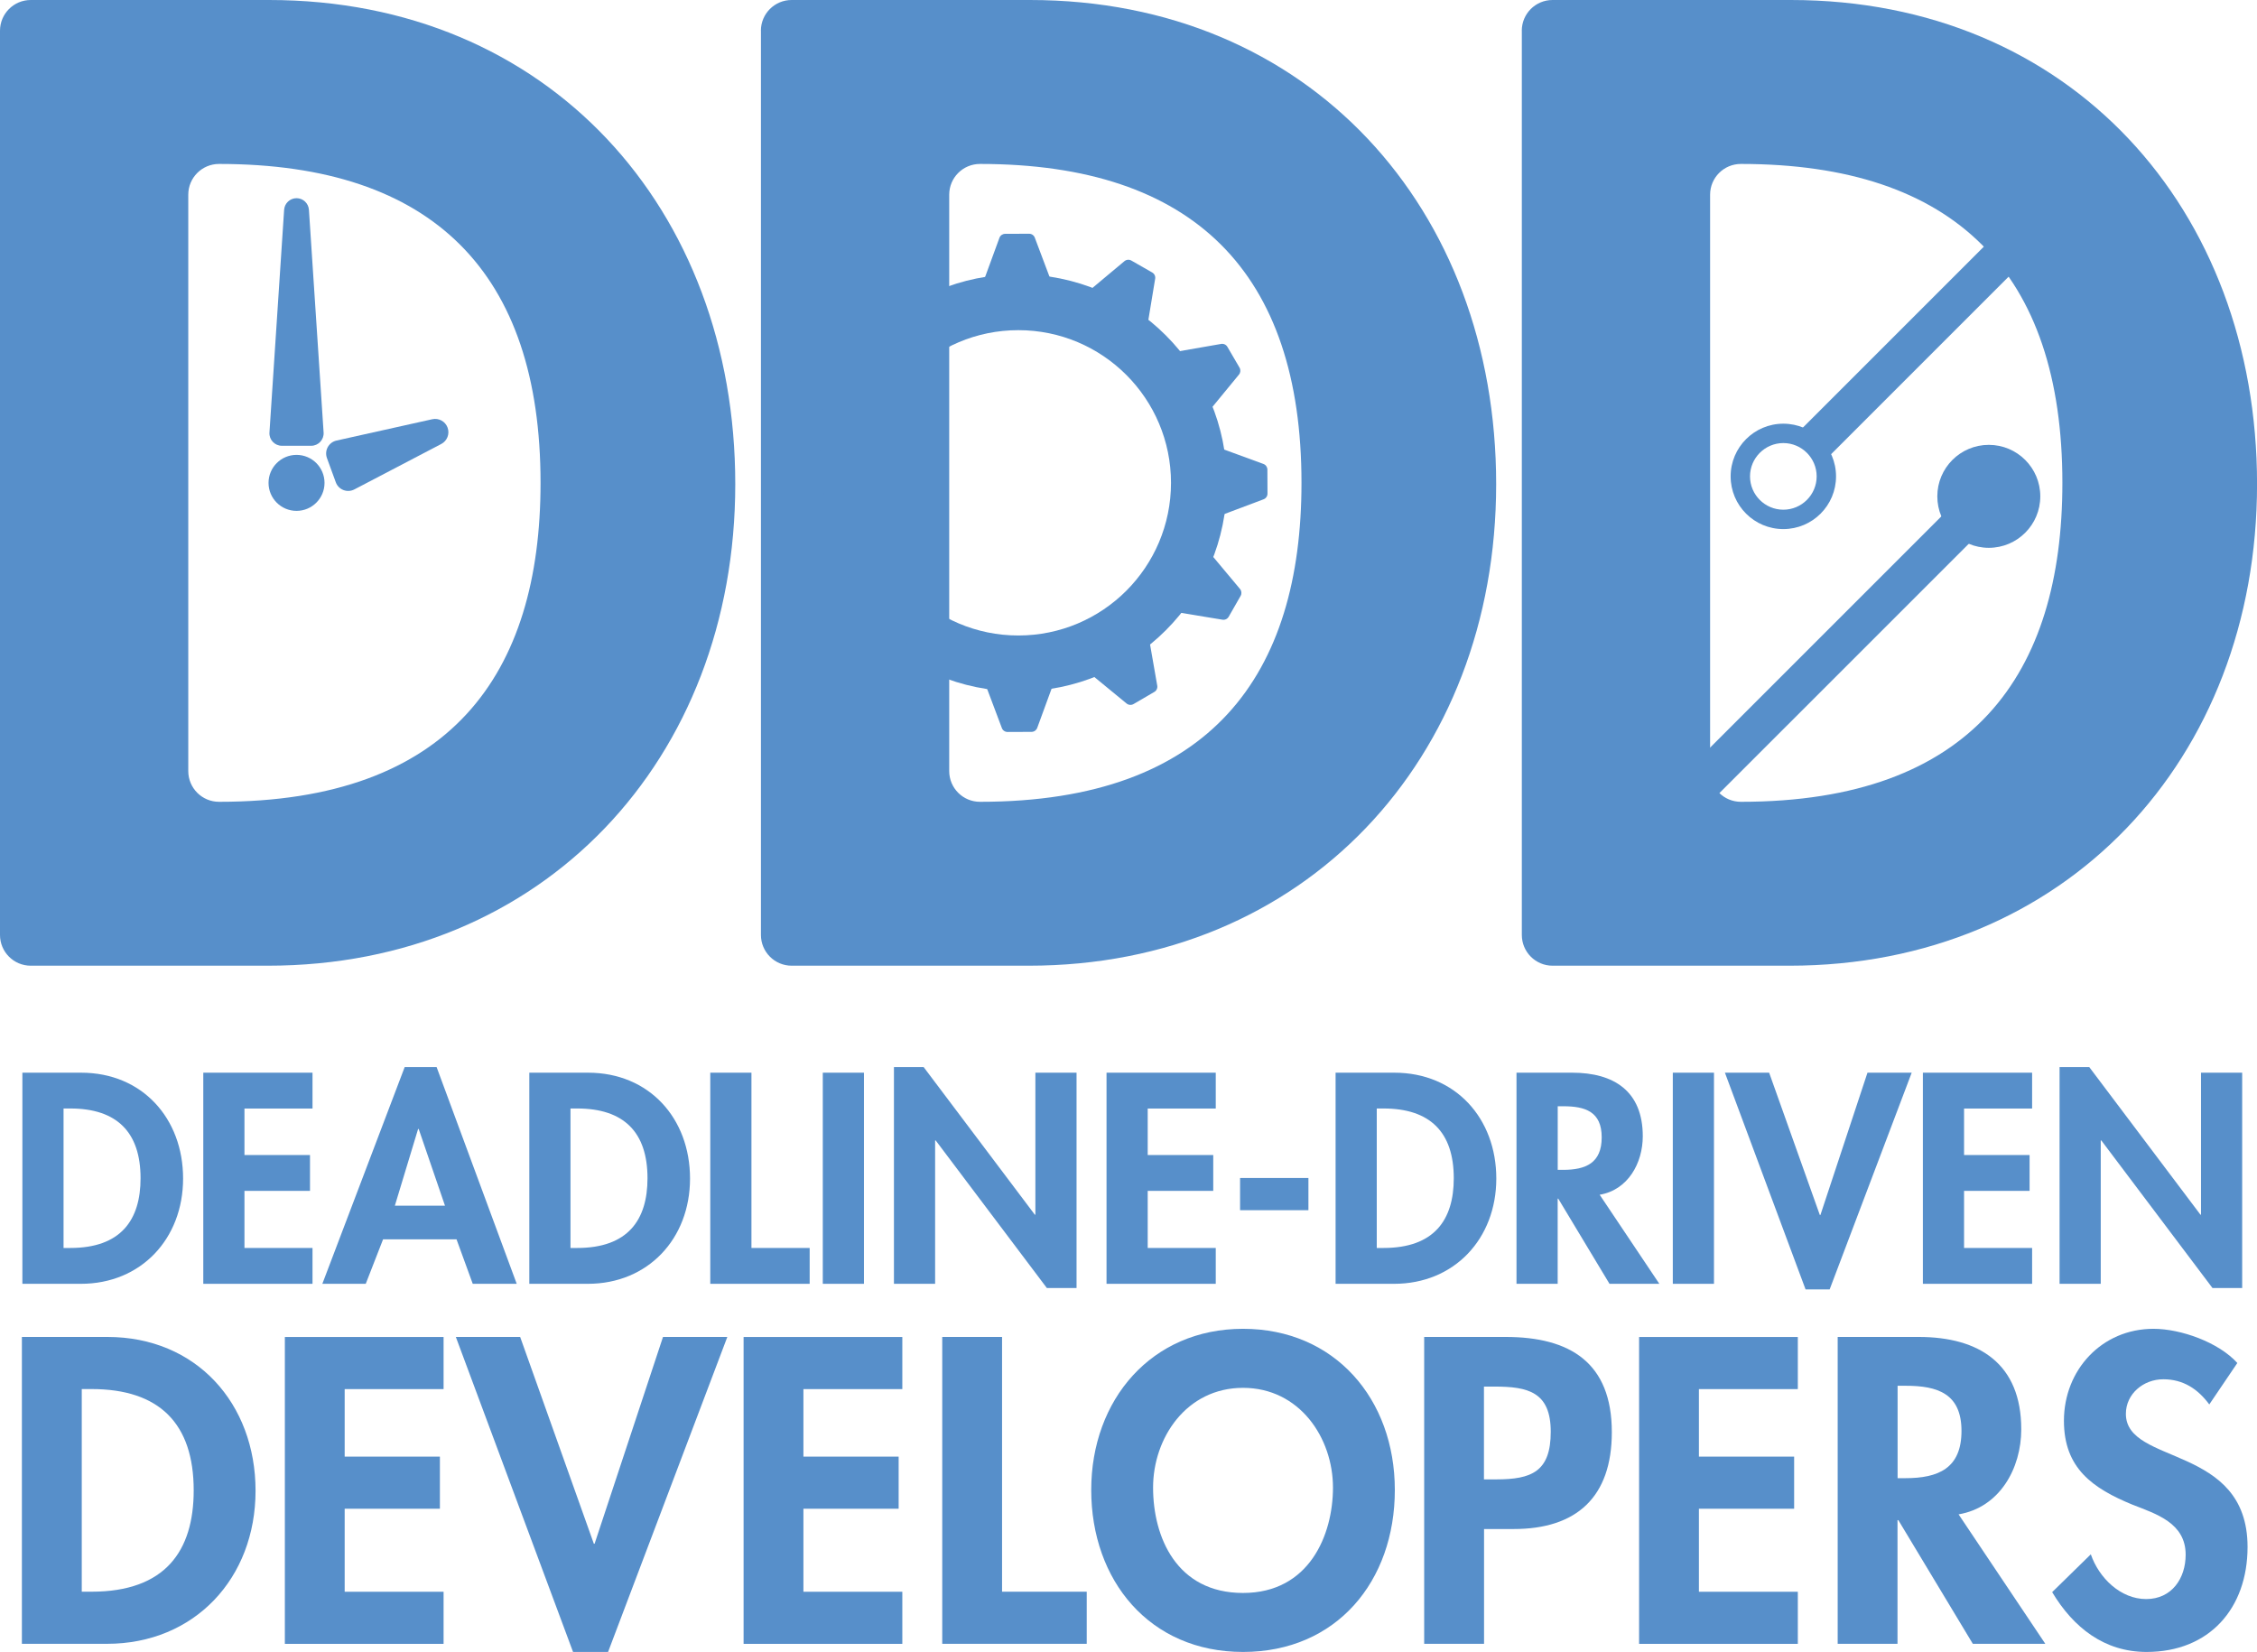
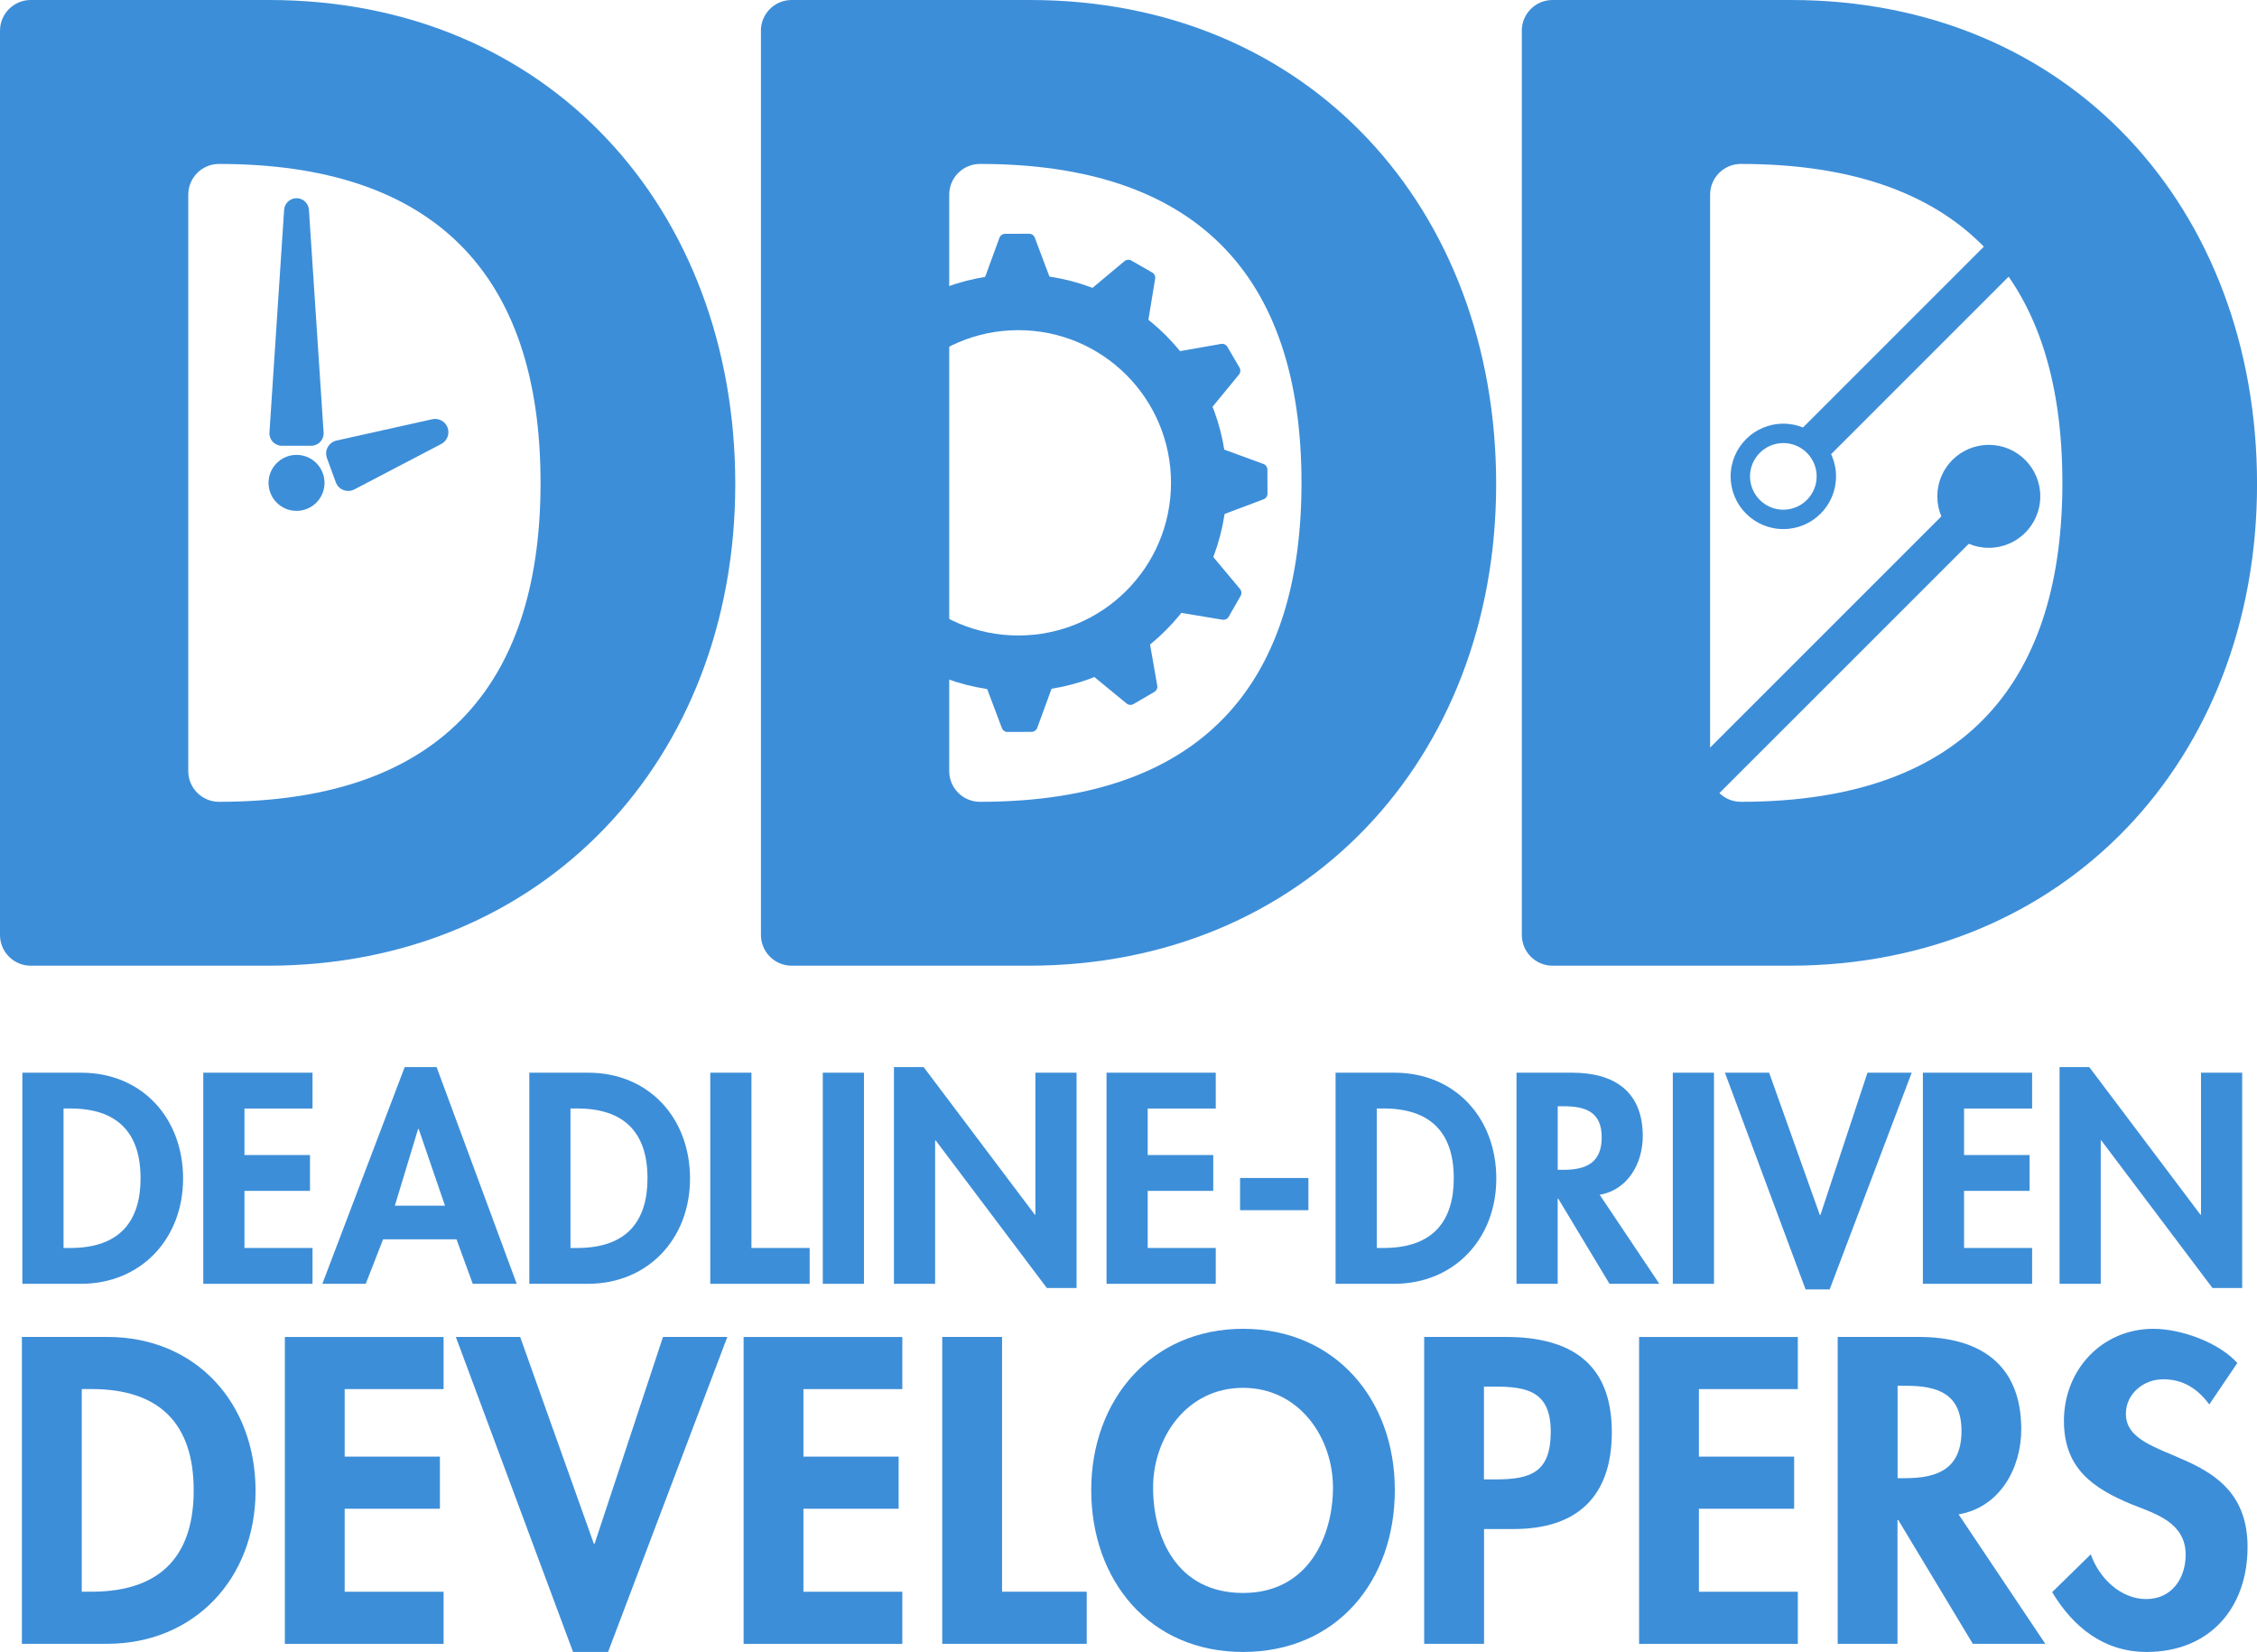
<svg xmlns="http://www.w3.org/2000/svg" id="_レイヤー_1" data-name="レイヤー 1" viewBox="0 0 465.97 341.08">
  <defs>
    <style>
      .cls-1 {
        fill: none;
-         stroke: #578FCA;
+         stroke: #3d8ed8;
        stroke-miterlimit: 10;
        stroke-width: 8px;
      }

      .cls-2 {
-         fill: #578FCA;
+         fill: #3d8ed8;
      }
    </style>
  </defs>
  <path class="cls-2" d="M0,6.35C0,2.84,2.84,0,6.35,0h49.19c57.65,0,96.26,43.1,96.26,99.96s-39.67,99.43-96.52,99.43H6.35c-3.51,0-6.35-2.84-6.35-6.35V6.35ZM38.87,159.2c0,3.51,2.84,6.35,6.35,6.35h0c47.86,0,66.38-26.44,66.38-65.85,0-43.37-22.21-65.85-66.38-65.85h0c-3.51,0-6.35,2.84-6.35,6.35v119Z" />
  <path class="cls-2" d="M157.09,6.35c0-3.51,2.84-6.35,6.35-6.35h49.19c57.65,0,96.26,43.1,96.26,99.96s-39.67,99.43-96.52,99.43h-48.92c-3.51,0-6.35-2.84-6.35-6.35V6.35ZM195.97,159.2c0,3.51,2.84,6.35,6.35,6.35h0c47.86,0,66.38-26.44,66.38-65.85,0-43.37-22.21-65.85-66.38-65.85h0c-3.51,0-6.35,2.84-6.35,6.35v119Z" />
  <path class="cls-2" d="M314.18,6.35c0-3.51,2.84-6.35,6.35-6.35h49.19c57.65,0,96.26,43.1,96.26,99.96s-39.67,99.43-96.52,99.43h-48.92c-3.51,0-6.35-2.84-6.35-6.35V6.35ZM353.06,159.2c0,3.51,2.84,6.35,6.35,6.35h0c47.86,0,66.38-26.44,66.38-65.85,0-43.37-22.21-65.85-66.38-65.85h0c-3.51,0-6.35,2.84-6.35,6.35v119Z" />
  <g>
    <path class="cls-2" d="M64.26,92.04h-6.07c-1.48,0-2.66-1.26-2.56-2.74l3.03-45.98c.09-1.35,1.21-2.4,2.56-2.4h0c1.35,0,2.47,1.05,2.56,2.4l3.03,45.98c.1,1.48-1.08,2.74-2.56,2.74Z" />
    <circle class="cls-2" cx="61.22" cy="99.7" r="5.78" />
    <path class="cls-2" d="M69.32,99.56l-1.82-4.98c-.57-1.56.36-3.26,1.98-3.62l19.76-4.4c1.34-.3,2.7.44,3.17,1.74h0c.47,1.29-.09,2.73-1.31,3.37l-17.94,9.38c-1.47.77-3.28.07-3.84-1.49Z" />
  </g>
  <g>
    <path class="cls-2" d="M210.24,56.63c-23.78,0-43.06,19.28-43.06,43.06s19.28,43.06,43.06,43.06,43.06-19.28,43.06-43.06-19.28-43.06-43.06-43.06ZM210.24,131.21c-17.41,0-31.52-14.11-31.52-31.52s14.11-31.52,31.52-31.52,31.52,14.11,31.52,31.52-14.11,31.52-31.52,31.52Z" />
    <g>
      <g id="_リピートラジアル_" data-name="&amp;lt;リピートラジアル&amp;gt;">
        <path class="cls-2" d="M204.71,139.91l11.46-.03c.87,0,1.47.86,1.17,1.67l-3.2,8.74c-.18.49-.64.81-1.16.82l-4.97.02c-.52,0-.99-.32-1.17-.81l-3.29-8.74c-.31-.81.29-1.68,1.16-1.68Z" />
      </g>
      <g id="_リピートラジアル_-2" data-name="&amp;lt;リピートラジアル&amp;gt;">
        <path class="cls-2" d="M185.34,131.76l9.94,5.71c.75.43.84,1.48.18,2.03l-7.14,5.97c-.4.33-.96.38-1.41.13l-4.32-2.47c-.45-.26-.7-.77-.61-1.28l1.52-9.22c.14-.86,1.09-1.31,1.85-.88Z" />
      </g>
      <g id="_リピートラジアル_-3" data-name="&amp;lt;リピートラジアル&amp;gt;">
        <path class="cls-2" d="M172.65,115.02l5.75,9.91c.43.75,0,1.7-.86,1.85l-9.17,1.6c-.51.09-1.03-.15-1.29-.6l-2.51-4.3c-.26-.45-.22-1.01.11-1.42l5.93-7.22c.55-.67,1.6-.59,2.04.17Z" />
      </g>
      <g id="_リピートラジアル_-4" data-name="&amp;lt;リピートラジアル&amp;gt;">
        <path class="cls-2" d="M170.02,94.17l.03,11.46c0,.87-.86,1.47-1.67,1.17l-8.74-3.2c-.49-.18-.81-.64-.82-1.16l-.02-4.97c0-.52.32-.99.81-1.17l8.74-3.29c.81-.31,1.68.29,1.68,1.16Z" />
      </g>
      <g id="_リピートラジアル_-5" data-name="&amp;lt;リピートラジアル&amp;gt;">
        <path class="cls-2" d="M178.17,74.8l-5.71,9.94c-.43.75-1.48.84-2.03.18l-5.97-7.14c-.33-.4-.38-.96-.13-1.41l2.47-4.32c.26-.45.77-.7,1.28-.61l9.22,1.52c.86.14,1.31,1.09.88,1.85Z" />
      </g>
      <g id="_リピートラジアル_-6" data-name="&amp;lt;リピートラジアル&amp;gt;">
        <path class="cls-2" d="M194.92,62.1l-9.91,5.75c-.75.43-1.7,0-1.85-.86l-1.6-9.17c-.09-.51.15-1.03.6-1.29l4.3-2.51c.45-.26,1.01-.22,1.42.11l7.22,5.93c.67.55.59,1.6-.17,2.04Z" />
      </g>
      <g id="_リピートラジアル_-7" data-name="&amp;lt;リピートラジアル&amp;gt;">
        <path class="cls-2" d="M215.77,59.48l-11.46.03c-.87,0-1.47-.86-1.17-1.67l3.2-8.74c.18-.49.64-.81,1.16-.82l4.97-.02c.52,0,.99.32,1.17.81l3.29,8.74c.31.81-.29,1.68-1.16,1.68Z" />
      </g>
      <g id="_リピートラジアル_-8" data-name="&amp;lt;リピートラジアル&amp;gt;">
        <path class="cls-2" d="M235.13,67.63l-9.94-5.71c-.75-.43-.84-1.48-.18-2.03l7.14-5.97c.4-.33.96-.38,1.41-.13l4.32,2.47c.45.26.7.77.61,1.28l-1.52,9.22c-.14.86-1.09,1.31-1.85.88Z" />
      </g>
      <g id="_リピートラジアル_-9" data-name="&amp;lt;リピートラジアル&amp;gt;">
        <path class="cls-2" d="M247.83,84.37l-5.75-9.91c-.43-.75,0-1.7.86-1.85l9.17-1.6c.51-.09,1.03.15,1.29.6l2.51,4.3c.26.45.22,1.01-.11,1.42l-5.93,7.22c-.55.67-1.6.59-2.04-.17Z" />
      </g>
      <g id="_リピートラジアル_-10" data-name="&amp;lt;リピートラジアル&amp;gt;">
        <path class="cls-2" d="M250.46,105.22l-.03-11.46c0-.87.86-1.47,1.67-1.17l8.74,3.2c.49.18.81.64.82,1.16l.02,4.97c0,.52-.32.99-.81,1.17l-8.74,3.29c-.81.31-1.68-.29-1.68-1.16Z" />
      </g>
      <g id="_リピートラジアル_-11" data-name="&amp;lt;リピートラジアル&amp;gt;">
        <path class="cls-2" d="M242.3,124.59l5.71-9.94c.43-.75,1.48-.84,2.03-.18l5.97,7.14c.33.4.38.96.13,1.41l-2.47,4.32c-.26.45-.77.7-1.28.61l-9.22-1.52c-.86-.14-1.31-1.09-.88-1.85Z" />
      </g>
      <g id="_リピートラジアル_-12" data-name="&amp;lt;リピートラジアル&amp;gt;">
        <path class="cls-2" d="M225.56,137.29l9.91-5.75c.75-.43,1.7,0,1.85.86l1.6,9.17c.09.51-.15,1.03-.6,1.29l-4.3,2.51c-.45.26-1.01.22-1.42-.11l-7.22-5.93c-.67-.55-.59-1.6.17-2.04Z" />
      </g>
    </g>
  </g>
  <g>
    <line class="cls-1" x1="342.4" y1="170.67" x2="410.6" y2="102.48" />
    <circle class="cls-2" cx="410.6" cy="102.48" r="10.63" />
  </g>
  <g>
    <line class="cls-1" x1="423.73" y1="42.43" x2="374.32" y2="91.84" />
    <path class="cls-2" d="M368.18,91.48c3.79,0,6.88,3.09,6.88,6.88s-3.09,6.88-6.88,6.88-6.88-3.09-6.88-6.88,3.09-6.88,6.88-6.88M368.18,87.48c-6.01,0-10.88,4.87-10.88,10.88s4.87,10.88,10.88,10.88,10.88-4.87,10.88-10.88-4.87-10.88-10.88-10.88h0Z" />
  </g>
  <g>
    <path class="cls-2" d="M4.62,221.48h12.14c12.6,0,21.04,9.42,21.04,21.85s-8.67,21.74-21.1,21.74H4.62v-43.59ZM13.12,257.67h1.39c10.46,0,14.51-5.78,14.51-14.4,0-9.48-4.86-14.4-14.51-14.4h-1.39v28.79Z" />
    <path class="cls-2" d="M50.47,228.88v9.6h13.53v7.4h-13.53v11.79h14.05v7.4h-22.55v-43.59h22.55v7.4h-14.05Z" />
    <path class="cls-2" d="M79.09,255.88l-3.58,9.19h-8.96l17-44.75h6.59l16.54,44.75h-9.08l-3.35-9.19h-15.15ZM86.44,233.1h-.12l-4.8,15.84h10.35l-5.43-15.84Z" />
    <path class="cls-2" d="M109.28,221.48h12.14c12.6,0,21.04,9.42,21.04,21.85s-8.67,21.74-21.1,21.74h-12.08v-43.59ZM117.78,257.67h1.39c10.46,0,14.51-5.78,14.51-14.4,0-9.48-4.86-14.4-14.51-14.4h-1.39v28.79Z" />
    <path class="cls-2" d="M155.13,257.67h12.03v7.4h-20.52v-43.59h8.5v36.19Z" />
    <path class="cls-2" d="M178.37,265.07h-8.5v-43.59h8.5v43.59Z" />
    <path class="cls-2" d="M184.56,220.32h6.13l22.95,30.47h.12v-29.31h8.5v44.46h-6.13l-22.95-30.47h-.12v29.6h-8.5v-44.75Z" />
    <path class="cls-2" d="M236.95,228.88v9.6h13.53v7.4h-13.53v11.79h14.05v7.4h-22.55v-43.59h22.55v7.4h-14.05Z" />
    <path class="cls-2" d="M270.13,243.22v6.65h-14.11v-6.65h14.11Z" />
    <path class="cls-2" d="M275.74,221.48h12.14c12.6,0,21.04,9.42,21.04,21.85s-8.67,21.74-21.1,21.74h-12.08v-43.59ZM284.24,257.67h1.39c10.46,0,14.51-5.78,14.51-14.4,0-9.48-4.86-14.4-14.51-14.4h-1.39v28.79Z" />
    <path class="cls-2" d="M342.58,265.07h-10.29l-10.58-17.58h-.12v17.58h-8.5v-43.59h11.5c8.62,0,14.57,3.82,14.57,13.12,0,5.55-3.06,11.1-8.9,12.08l12.32,18.39ZM321.6,241.54h1.1c4.68,0,7.98-1.39,7.98-6.71s-3.41-6.42-7.92-6.42h-1.16v13.12Z" />
    <path class="cls-2" d="M353.86,265.07h-8.5v-43.59h8.5v43.59Z" />
    <path class="cls-2" d="M375.72,250.85h.12l9.71-29.37h9.13l-16.94,44.75h-4.97l-16.65-44.75h9.13l10.46,29.37Z" />
    <path class="cls-2" d="M405.49,228.88v9.6h13.53v7.4h-13.53v11.79h14.05v7.4h-22.55v-43.59h22.55v7.4h-14.05Z" />
    <path class="cls-2" d="M425.21,220.32h6.13l22.95,30.47h.12v-29.31h8.5v44.46h-6.13l-22.95-30.47h-.12v29.6h-8.5v-44.75Z" />
  </g>
  <g>
    <path class="cls-2" d="M4.52,276.04h17.65c18.32,0,30.59,13.7,30.59,31.76s-12.6,31.6-30.67,31.6H4.52v-63.36ZM16.88,328.64h2.02c15.21,0,21.09-8.4,21.09-20.92,0-13.78-7.06-20.92-21.09-20.92h-2.02v41.85Z" />
    <path class="cls-2" d="M71.16,286.8v13.95h19.66v10.76h-19.66v17.14h20.42v10.76h-32.77v-63.36h32.77v10.76h-20.42Z" />
    <path class="cls-2" d="M122.59,318.73h.17l14.12-42.69h13.28l-24.62,65.04h-7.23l-24.2-65.04h13.28l15.21,42.69Z" />
    <path class="cls-2" d="M165.87,286.8v13.95h19.66v10.76h-19.66v17.14h20.42v10.76h-32.77v-63.36h32.77v10.76h-20.42Z" />
    <path class="cls-2" d="M206.88,328.64h17.48v10.76h-29.83v-63.36h12.35v52.6Z" />
    <path class="cls-2" d="M256.63,341.08c-19.33,0-31.34-14.79-31.34-33.44s12.44-33.28,31.34-33.28,31.34,14.45,31.34,33.28-12.02,33.44-31.34,33.44ZM256.63,286.55c-11.68,0-18.57,10.33-18.57,20.59s4.87,21.76,18.57,21.76,18.57-12.02,18.57-21.76c0-10.25-6.89-20.59-18.57-20.59Z" />
    <path class="cls-2" d="M306.38,339.4h-12.35v-63.36h16.81c13.28,0,21.93,5.29,21.93,19.66,0,13.44-7.31,20-20.25,20h-6.13v23.7ZM306.38,305.45h2.52c7.31,0,11.26-1.6,11.26-9.83s-4.71-9.33-11.6-9.33h-2.19v19.16Z" />
    <path class="cls-2" d="M350.75,286.8v13.95h19.66v10.76h-19.66v17.14h20.42v10.76h-32.77v-63.36h32.77v10.76h-20.42Z" />
    <path class="cls-2" d="M422.26,339.4h-14.96l-15.38-25.54h-.17v25.54h-12.35v-63.36h16.72c12.52,0,21.18,5.55,21.18,19.07,0,8.07-4.45,16.13-12.94,17.56l17.9,26.72ZM391.76,305.2h1.6c6.81,0,11.6-2.02,11.6-9.75s-4.96-9.33-11.51-9.33h-1.68v19.08Z" />
    <path class="cls-2" d="M456.13,289.99c-2.35-3.19-5.38-5.21-9.5-5.21s-7.73,3.02-7.73,7.14c0,10.67,25.12,6.22,25.12,27.48,0,12.69-7.9,21.68-20.84,21.68-8.74,0-15.12-5.04-19.5-12.35l7.98-7.81c1.68,4.87,6.13,9.24,11.43,9.24s8.15-4.29,8.15-9.16c0-6.55-6.05-8.4-11.01-10.34-8.15-3.36-14.12-7.48-14.12-17.31,0-10.5,7.82-18.99,18.49-18.99,5.63,0,13.44,2.77,17.31,7.06l-5.8,8.57Z" />
  </g>
</svg>
